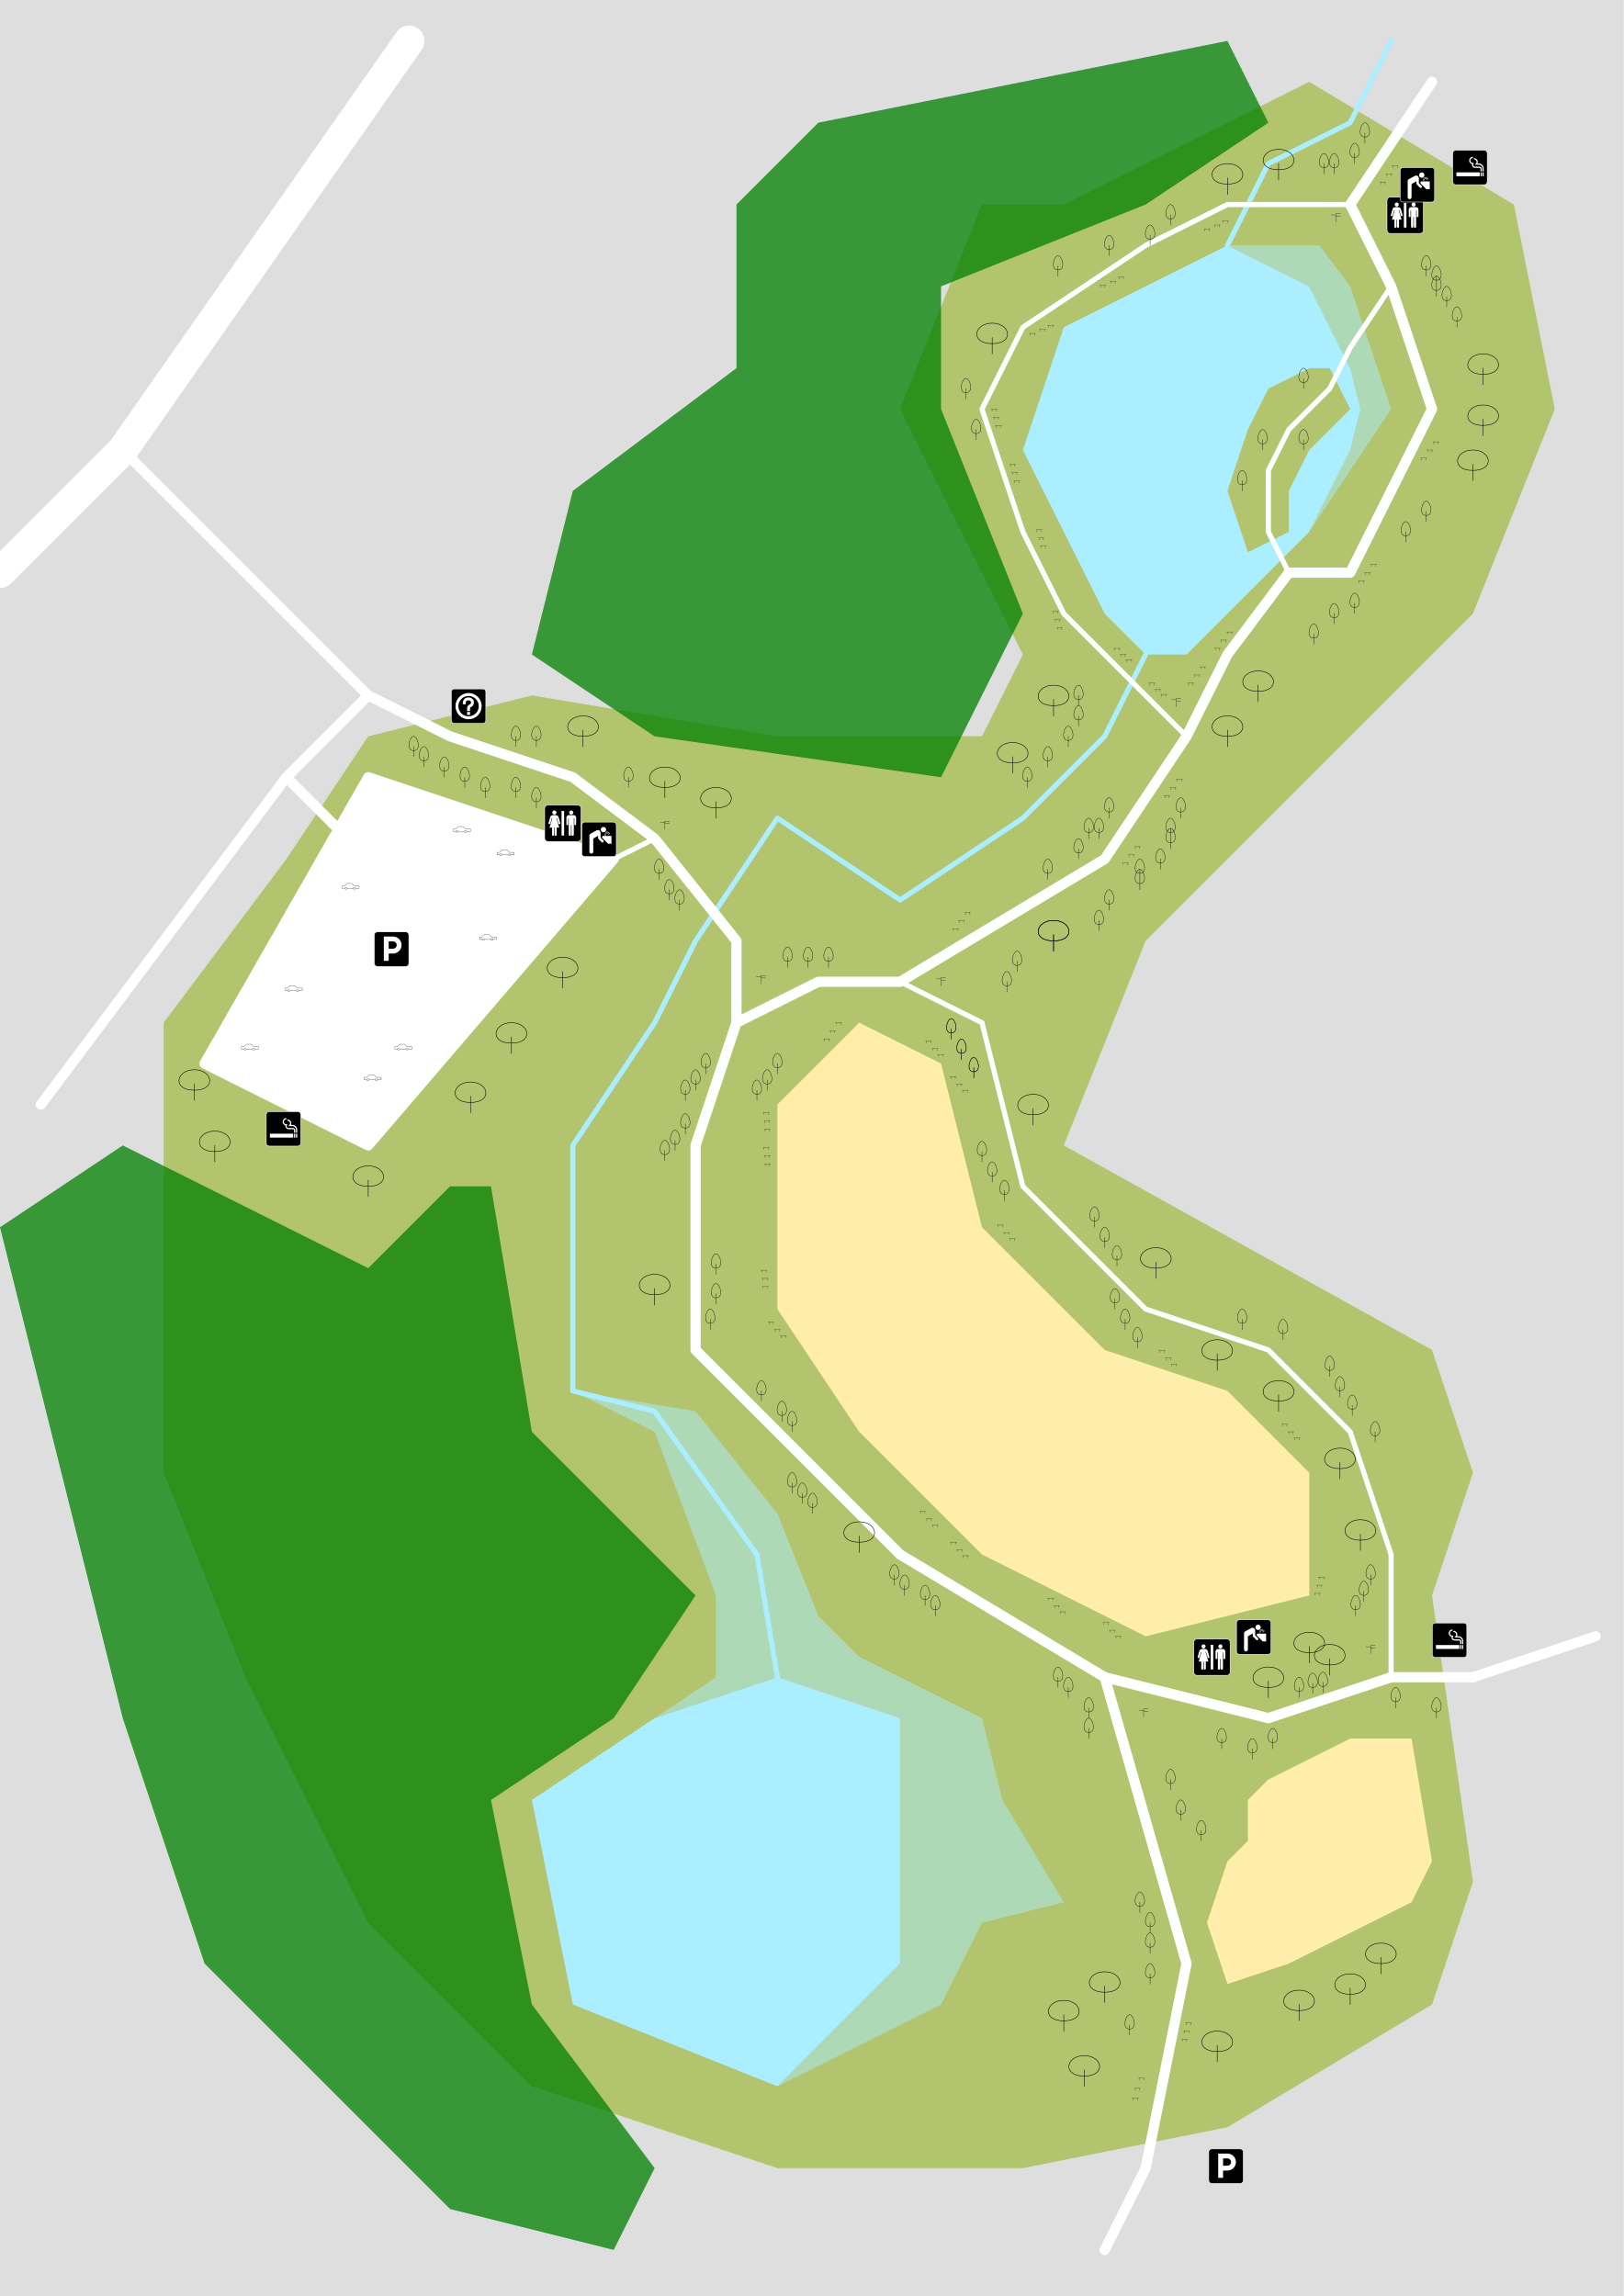
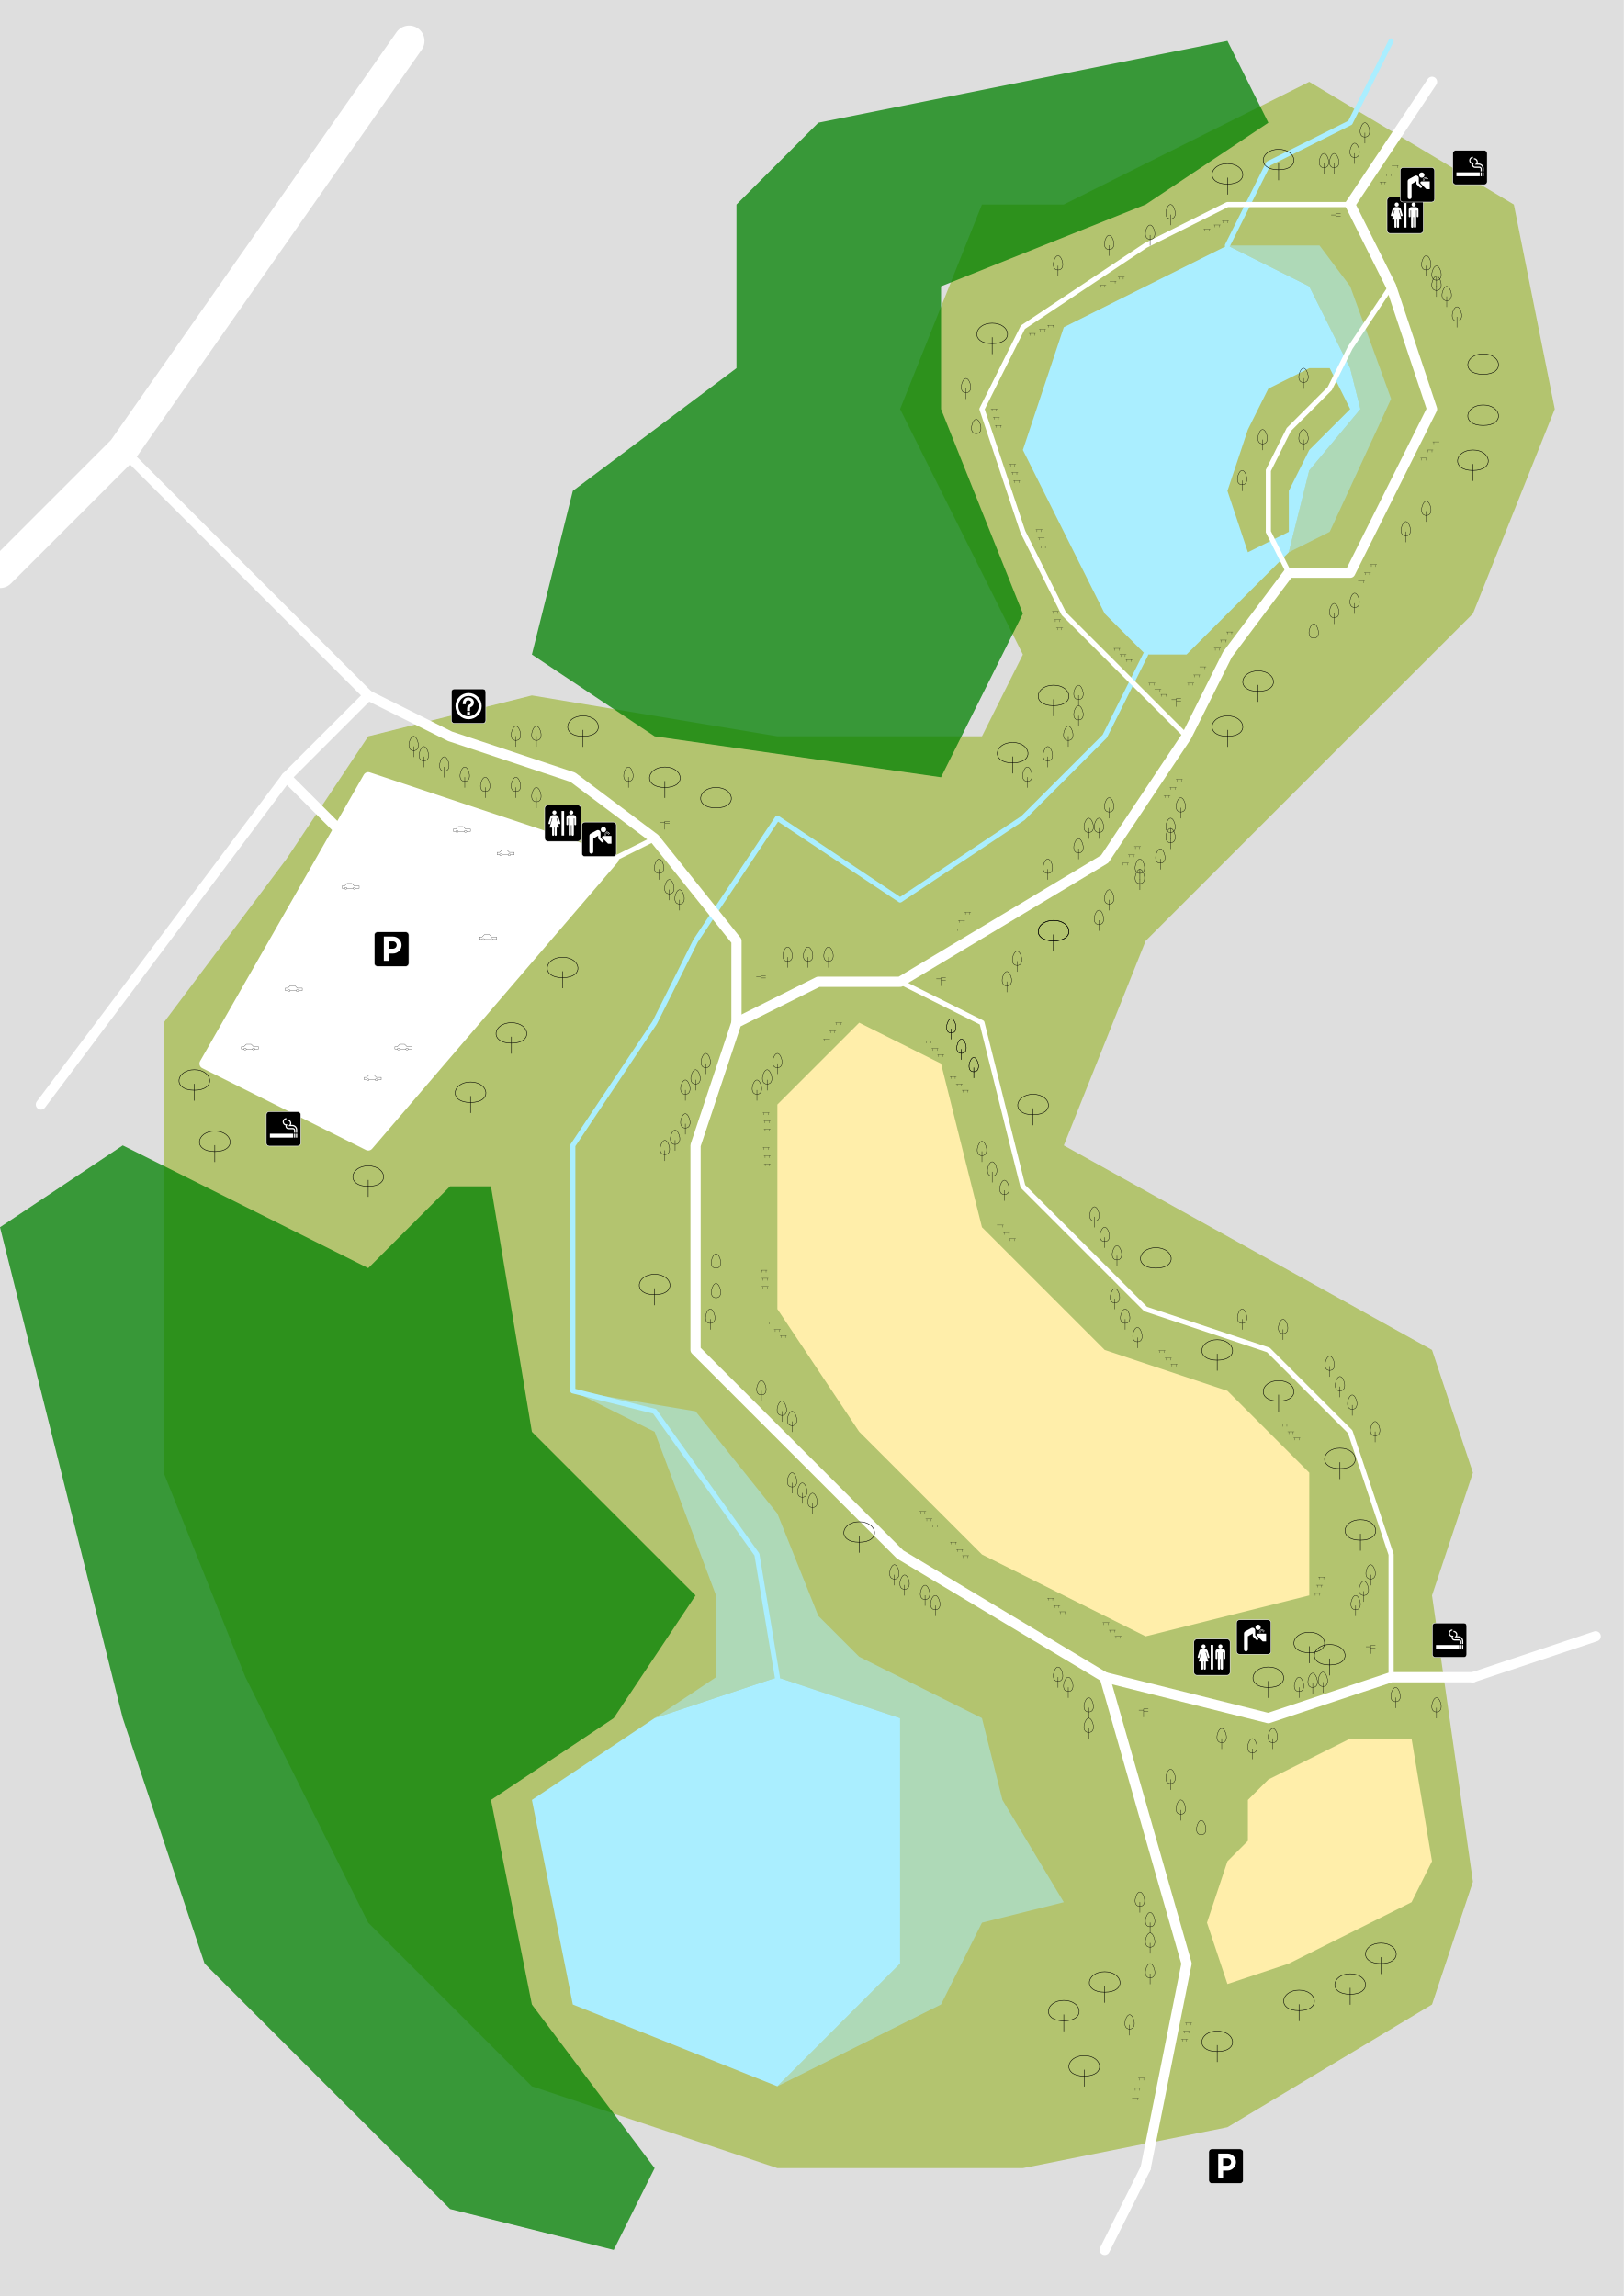
<svg xmlns="http://www.w3.org/2000/svg" xmlns:xlink="http://www.w3.org/1999/xlink" width="210mm" height="297mm" viewBox="-100 -100 793.701 1122.52" version="1.1" id="svg1">
  <defs id="defs1">
    <symbol id="AigaSymbols.svg:Toilets_Inv">
      <rect x="0.5" y="0.5" width="71" height="71" ry="6" style="stroke:#ffffff" id="rect83" rx="6" />
      <g style="fill:#ffffff;stroke:none" id="g85">
        <rect x="33.5" y="12" width="5" height="48" id="rect84" />
        <circle cx="19.5" cy="15" r="4" id="circle84" />
        <path d="m 19,44.5 v 14 a 2,2 0 0 1 -4,0 v -14 H 10 L 15.5,26 h -1 l -3,10.5 A 1.821,1.821 0 0 1 8,35.5 l 3.5,-12 A 5.7,4.6 0 0 1 17,20 h 5 a 5.7,4.6 0 0 1 5.5,3.5 l 3.5,12 a 1.821,1.821 0 0 1 -3.5,1 L 24.5,26 h -1 L 29,44.5 h -5 v 14 a 2,2 0 0 1 -4,0 v -14 z" id="path84" />
        <circle cx="52.5" cy="15" r="4" id="circle85" />
        <path d="m 43,25 v 13 a 1.75,1.75 0 0 0 3.5,0 V 26.5 h 1 v 31.75 a 2.25,2.25 0 0 0 4.5,0 V 39.5 h 1 v 18.75 a 2.25,2.25 0 0 0 4.5,0 V 26.5 h 1 V 38 A 1.75,1.75 0 0 0 62,38 V 25 a 5,5 0 0 0 -5,-5 h -9 a 5,5 0 0 0 -5,5 z" id="path85" />
      </g>
    </symbol>
    <symbol id="AigaSymbols.svg:Parking_Inv">
      <rect x="0.5" y="0.5" width="71" height="71" ry="6" style="stroke:#ffffff" id="rect252" rx="6" />
      <path d="M 25,60 V 15 h 14 a 12.5,12.5 0 0 1 0,25 h -9" style="fill:none;stroke:#ffffff;stroke-width:10" id="path253" />
    </symbol>
    <symbol id="AigaSymbols.svg:Smoking_Inv">
      <rect x="0.5" y="0.5" width="71" height="71" ry="6" style="stroke:#ffffff" id="rect236" rx="6" />
      <rect x="8" y="46" height="8" width="48" style="fill:#ffffff;stroke:none" id="rect237" />
      <rect x="57.75" y="46" width="2.5" height="8" style="fill:#ffffff;stroke:none" id="rect238" />
      <rect x="61.75" y="46" width="2.5" height="8" style="fill:#ffffff;stroke:none" id="rect239" />
      <path d="m 59,44 v -5 a 3.5,3.5 0 0 0 -3.5,-3.5 h -9 A 5,5 0 0 1 42,28 6.5,6.5 0 0 1 42,15" style="fill:none;stroke:#ffffff;stroke-width:2.5" id="path239" />
      <path d="M 63,44 V 38 A 9,9 0 0 0 54,29 H 49 A 6.5,6.5 0 0 0 44,18" style="fill:none;stroke:#ffffff;stroke-width:2.5" id="path240" />
    </symbol>
    <symbol id="AigaSymbols.svg:Information_Inv">
      <rect x="0.5" y="0.5" width="71" height="71" ry="6" style="stroke:#ffffff" id="rect127" rx="6" />
      <circle cx="36" cy="36" r="24" style="fill:none;stroke:#ffffff;stroke-width:6" id="circle127" />
      <path d="m 27,32 c 0,-5 1,-11 9,-11 4,0 8,3 8,7 0,4 -2,6 -4,7 -2,1 -4,2 -4,5 0,3 0,6 0,6" style="fill:none;stroke:#ffffff;stroke-width:6" id="path127" />
      <rect x="33" y="48" width="6" height="6" style="fill:#ffffff;stroke:none" id="rect128" />
    </symbol>
    <symbol id="AigaSymbols.svg:DrinkingFountain_Inv">
      <rect x="0.5" y="0.5" width="71" height="71" ry="6" style="stroke:#ffffff" id="rect103" rx="6" />
      <g style="fill:#ffffff;stroke:none" id="g119">
        <circle cx="45" cy="16" r="5.5" id="circle104" />
        <path d="m 34,28.5 v 5 a 2.5,2.5 0 0 0 0.75,1.75 l 6.5,6.5 a 2.475,2.475 0 0 0 3.5,-3.5 L 39,32.5 v -10 a 5.5,5.5 0 0 0 -8,-5 L 19,24 a 5,5 0 0 0 -3,5 v 32.5 a 4,4 0 0 0 8,0 v -27 z" id="path104" />
        <path d="m 54.5,45 h 7 V 29 h -17 a 2.5,2.5 0 0 0 -1.75,4.25 z" id="path105" />
        <circle cx="47.75" cy="27.25" r="0.7" id="circle105" />
        <circle cx="49.5" cy="27.25" r="0.7" id="circle106" />
        <circle cx="47.75" cy="25.25" r="0.7" id="circle107" />
        <circle cx="49.75" cy="25.25" r="0.7" id="circle108" />
        <circle cx="48.5" cy="23.25" r="0.7" id="circle109" />
        <circle cx="50.75" cy="23.75" r="0.7" id="circle110" />
        <circle cx="49.75" cy="21.75" r="0.75" id="circle111" />
        <circle cx="51.5" cy="21" r="0.75" id="circle112" />
        <circle cx="51.5" cy="21" r="0.75" id="circle113" />
        <circle cx="52.5" cy="23" r="0.75" id="circle114" />
        <circle cx="53.75" cy="21" r="0.85" id="circle115" />
        <circle cx="54.25" cy="23.5" r="0.85" id="circle116" />
        <circle cx="55.5" cy="22" r="0.9" id="circle117" />
        <circle cx="55.75" cy="25.25" r="0.9" id="circle118" />
        <circle cx="57.25" cy="23.5" r="0.9" id="circle119" />
      </g>
    </symbol>
  </defs>
  <g id="layer1">
    <rect style="opacity:1;fill:#cccccc;fill-opacity:0.5;stroke:none;stroke-width:10;stroke-linecap:round;stroke-linejoin:round;stroke-dasharray:none;stroke-opacity:1" id="rect18" width="793.701" height="1122.52" x="-100" y="-100" />
    <g id="g18">
      <path style="fill:#88aa00;fill-opacity:0.5;stroke:none;stroke-width:0.5" d="m 80,840 -60,-120 -40,-100 V 400 l 60,-80 40,-60 80,-20 120,20 h 100 l 20,-40 -20,-40 -40,-80 40,-100 h 40 l 120,-60 100,60 20,100 -40,100 -80,80 -80,80 -40,100 180,100 20,60 -20,60 20,140 -20,60 -100,60 -100,20 h -120 l -120,-40 z" id="path1" />
      <path style="opacity:1;fill:#ffeeaa;stroke:none;stroke-width:10;stroke-linecap:round;stroke-linejoin:round;stroke-dasharray:none;stroke-opacity:1" d="m 320,400 40,20 20,80 60,60 60,20 40,40 v 60 l -80,20 -80,-40 -60,-60 -40,-60 0,-60 v -40 z" id="path19" />
      <path style="opacity:1;fill:#ffeeaa;fill-opacity:1;stroke:none;stroke-width:5;stroke-linecap:square;stroke-linejoin:miter;stroke-dasharray:none;stroke-opacity:1" d="m 560,750 h 30 l 10,60 -10,20 -60,30 -30,10 -10,-30 10,-30 10,-10 v -20 l 10,-10 z" id="path317" />
    </g>
    <g id="g12">
-       <path id="path9" style="opacity:1;fill:#aaeeff;stroke:none;stroke-width:5;stroke-linecap:round;stroke-linejoin:round;stroke-dasharray:none;stroke-opacity:1" d="m 500,20 -80,40 -20,60 40,80 20,20 h 20 l 20,-20 40,-40 20,-40 5,-20 L 560,80 540,40 Z m 40,60 h 10 l 10,20 -20,20 -10,20 v 20 l -20,10 -10,-30 10,-30 10,-20 z" />
+       <path id="path9" style="opacity:1;fill:#aaeeff;stroke:none;stroke-width:5;stroke-linecap:round;stroke-linejoin:round;stroke-dasharray:none;stroke-opacity:1" d="m 500,20 -80,40 -20,60 40,80 20,20 h 20 l 20,-20 30,-30 10,-40 25,-30 L 560,80 540,40 Z m 40,60 h 10 l 10,20 -20,20 -10,20 v 20 l -20,10 -10,-30 10,-30 10,-20 z" />
      <path style="opacity:1;fill:#aaeeff;stroke:none;stroke-width:5;stroke-linecap:round;stroke-linejoin:round;stroke-dasharray:none;stroke-opacity:1" d="m 160,780 60,-40 60,-20 60,20 0,120 -60,60 -100,-40 z" id="path10" />
      <path style="opacity:1;fill:none;fill-opacity:0.5;stroke:#aaeeff;stroke-width:2.5;stroke-linecap:round;stroke-linejoin:round;stroke-dasharray:none;stroke-opacity:1" d="m 280,720 -10,-60 -50,-70 -40,-10 v -60 -60 l 40,-60 20,-40 40,-60 60,40 60,-40 40,-40 20,-40" id="path11" />
      <path style="opacity:1;fill:none;fill-opacity:0.5;stroke:#aaeeff;stroke-width:2.5;stroke-linecap:round;stroke-linejoin:round;stroke-dasharray:none;stroke-opacity:1" d="m 500,20 20,-40 40,-20 20,-40" id="path12" />
      <path style="opacity:1;fill:#aaeeff;fill-opacity:0.5;stroke:none;stroke-width:5;stroke-linecap:square;stroke-linejoin:miter;stroke-dasharray:none;stroke-opacity:1" d="m 250,720 v -40 l -30,-80 -40,-20 60,10 40,50 20,50 20,20 60,30 10,40 30,50 -40,10 -20,40 -80,40 60,-60 V 740 l -60,-20 -60,20 z" id="path237" />
-       <path style="opacity:1;fill:#aaeeff;fill-opacity:0.5;stroke:none;stroke-width:5;stroke-linecap:square;stroke-linejoin:miter;stroke-dasharray:none;stroke-opacity:1" d="m 580,100 -40,60 20,-40 5,-20 -5,-20 -20,-40 -40,-20 45,0 15,20 z" id="path319" />
+       <path style="opacity:1;fill:#aaeeff;fill-opacity:0.5;stroke:none;stroke-width:5;stroke-linecap:square;stroke-linejoin:miter;stroke-dasharray:none;stroke-opacity:1" d="m 580,95 -30,65 -20,10 10,-40 25,-30 -5,-20 -20,-40 -40,-20 h 45 l 15,20 z" id="path319" />
    </g>
    <g id="g3">
      <path style="opacity:0.75;fill:#008000;stroke:none;stroke-width:0.5" d="M -40,460 80,520 120,480 l 20,0 20,120 80,80 -40,60 L 140,780 l 20,100 60,80 -20,40 L 120,980 0,860 -40,740 -80,580 -100,500 Z" id="path2" />
      <path style="fill:#008000;stroke:none;stroke-width:0.5;opacity:0.75" d="M 260,80 V -4e-6 l 40,-40 100,-20 100,-20 20,40 -60,40 -100,40 v 60 l 40,100 -40,80 -140,-20 -60,-40 20,-80 z" id="path3" />
    </g>
    <g id="g4">
      <path style="fill:none;fill-opacity:0.275;stroke:#ffffff;stroke-width:5;stroke-linecap:round;stroke-linejoin:round;stroke-dasharray:none;stroke-opacity:1" d="m 460,960 20,-100 -40,-140 -100,-60 -100,-100 v -100 l 20,-60 40,-20 h 40 l 100,-60 40,-60 20,-40 30,-40 h 30 l 40,-80 -20,-60 -20,-40 40,-60" id="path4" />
      <path style="fill:none;fill-opacity:0.275;stroke:#ffffff;stroke-width:5;stroke-linecap:round;stroke-linejoin:round;stroke-dasharray:none;stroke-opacity:1" d="m 260,400 v -40 l -40,-50 -40,-30 L 120,260 l -40,-20" id="path5" />
      <path style="fill:none;fill-opacity:0.275;stroke:#ffffff;stroke-width:5;stroke-linecap:round;stroke-linejoin:round;stroke-dasharray:none;stroke-opacity:1" d="m 440,720 80,20 60,-20 h 40" id="path6" />
      <path style="fill:none;fill-opacity:0.275;stroke:#ffffff;stroke-width:2.5;stroke-linecap:round;stroke-linejoin:round;stroke-dasharray:none;stroke-opacity:1" d="m 340,380 40,20 20,80 60,60 60,20 40,40 20,60 v 60" id="path7" />
      <path style="fill:none;fill-opacity:0.275;stroke:#ffffff;stroke-width:2.5;stroke-linecap:round;stroke-linejoin:round;stroke-dasharray:none;stroke-opacity:1" d="m 480,260 -60,-60 -20,-40 -20,-60 20,-40 60,-40 40,-20 h 60" id="path8" />
      <path style="opacity:1;fill:none;fill-opacity:0.5;stroke:#ffffff;stroke-width:2.5;stroke-linecap:square;stroke-linejoin:miter;stroke-dasharray:none;stroke-opacity:1" d="m 530,180 -10,-20 v -30 l 10,-20 20,-20 10,-20 20,-30" id="path318" />
    </g>
    <g id="g13">
      <path style="opacity:1;fill:#ffffff;stroke:#ffffff;stroke-width:5;stroke-linecap:round;stroke-linejoin:round;stroke-dasharray:none;stroke-opacity:1" d="m 80,280 120,40 -120,140 -80,-40 z" id="path13" />
      <path style="opacity:1;fill:none;fill-opacity:0.5;stroke:#ffffff;stroke-width:5;stroke-linecap:round;stroke-linejoin:round;stroke-dasharray:none;stroke-opacity:1" d="m -80,440 120,-160 L 80,240 l -120,-120" id="path14" />
      <path style="opacity:1;fill:none;fill-opacity:0.5;stroke:#ffffff;stroke-width:5;stroke-linecap:round;stroke-linejoin:round;stroke-dasharray:none;stroke-opacity:1" d="m 40,280 40,40" id="path15" />
      <path style="opacity:1;fill:none;fill-opacity:0.5;stroke:#ffffff;stroke-width:15;stroke-linecap:round;stroke-linejoin:round;stroke-dasharray:none;stroke-opacity:1" d="m -100,180 60,-60 L 100,-80" id="path16" />
      <path style="opacity:1;fill:none;fill-opacity:0.5;stroke:#ffffff;stroke-width:5;stroke-linecap:round;stroke-linejoin:round;stroke-dasharray:none;stroke-opacity:1" d="m 620,720 60,-20" id="path17" />
      <path style="opacity:1;fill:none;fill-opacity:0.5;stroke:#ffffff;stroke-width:5;stroke-linecap:round;stroke-linejoin:round;stroke-dasharray:none;stroke-opacity:1" d="m 460,960 -20,40" id="path18" />
      <path style="opacity:1;fill:#ffeeaa;fill-opacity:0.5;stroke:#ffffff;stroke-width:2.5;stroke-linecap:round;stroke-linejoin:round;stroke-dasharray:none;stroke-opacity:1" d="m 220,310 -20,10" id="path20" />
    </g>
    <g id="g27" transform="translate(-44.99999,-33.75004)">
      <g id="g242">
        <g id="g280">
          <path id="path242" style="opacity:1;fill:none;fill-opacity:0.5;stroke:#000000;stroke-width:0.25;stroke-linecap:square;stroke-linejoin:miter;stroke-dasharray:none;stroke-opacity:1" d="m 565,758.75 c -11,0 -9,-10 0,-10 9,0 11,10 0,10 z m 0,5 v -8" />
          <use x="0" y="0" xlink:href="#path242" id="use242" transform="translate(20,-17)" />
          <use x="0" y="0" xlink:href="#use242" id="use243" transform="translate(10,5.999999)" />
          <use x="0" y="0" xlink:href="#use243" id="use244" transform="translate(15,-61)" />
          <use x="0" y="0" xlink:href="#use244" id="use245" transform="translate(-10,-35)" />
          <use x="0" y="0" xlink:href="#use245" id="use246" transform="translate(-30,-33)" />
          <use x="0" y="0" xlink:href="#use246" id="use247" transform="translate(-30,-20)" />
          <use x="0" y="0" xlink:href="#use247" id="use248" transform="translate(-30,-45)" />
          <use x="0" y="0" xlink:href="#use248" id="use249" transform="translate(-60,-75)" />
          <use x="0" y="0" xlink:href="#use249" id="use250" transform="translate(10,-85)" />
          <use x="0" y="0" xlink:href="#use250" id="use251" />
          <use x="0" y="0" xlink:href="#use251" id="use252" transform="translate(85,-100)" />
          <use x="0" y="0" xlink:href="#use252" id="use253" transform="translate(15,-22)" />
          <use x="0" y="0" xlink:href="#use253" id="use254" transform="translate(105,-108)" />
          <use x="0" y="0" xlink:href="#use254" id="use255" transform="translate(5.000002,-21.99999)" />
          <use x="0" y="0" xlink:href="#use255" id="use256" transform="translate(0,-25)" />
          <use x="0" y="0" xlink:href="#use256" id="use257" transform="translate(-100,-99.99999)" />
          <use x="0" y="0" xlink:href="#use257" id="use258" transform="translate(-25,6.999999)" />
          <use x="0" y="0" xlink:href="#use258" id="use259" transform="translate(-115,78)" />
          <use x="0" y="0" xlink:href="#use259" id="use260" transform="translate(30,177)" />
          <use x="0" y="0" xlink:href="#use260" id="use261" transform="translate(-20,28)" />
          <use x="0" y="0" xlink:href="#use261" id="use262" transform="translate(-145,22)" />
          <use x="0" y="0" xlink:href="#use262" id="use263" transform="translate(-25,-9.999999)" />
          <use x="0" y="0" xlink:href="#use263" id="use264" transform="translate(-40,-25)" />
          <use x="0" y="0" xlink:href="#use264" id="use265" transform="translate(-10,118)" />
          <use x="0" y="0" xlink:href="#use265" id="use266" transform="translate(-25,31.99999)" />
          <use x="0" y="0" xlink:href="#use266" id="use267" transform="translate(-20,29)" />
          <use x="0" y="0" xlink:href="#use267" id="use268" transform="translate(-50,41)" />
          <use x="0" y="0" xlink:href="#use268" id="use269" transform="translate(-75,-17)" />
          <use x="0" y="0" xlink:href="#use269" id="use270" transform="translate(-10,-30)" />
          <use x="0" y="0" xlink:href="#use267" id="use271" transform="translate(90,94)" />
          <use x="0" y="0" xlink:href="#use271" id="use272" transform="translate(100,121)" />
          <use x="0" y="0" xlink:href="#use272" id="use273" transform="translate(120,220)" />
          <use x="0" y="0" xlink:href="#use273" id="use274" transform="translate(-9.999996,40.99999)" />
          <use x="0" y="0" xlink:href="#use274" id="use275" transform="translate(-10,-27)" />
          <use x="0" y="0" xlink:href="#use275" id="use276" transform="translate(75,15)" />
          <use x="0" y="0" xlink:href="#use276" id="use277" transform="translate(40,-20)" />
          <use x="0" y="0" xlink:href="#use277" id="use278" transform="translate(25,-8)" />
          <use x="0" y="0" xlink:href="#use278" id="use279" transform="translate(15,-15)" />
        </g>
        <g id="g279">
          <path id="path279" style="opacity:1;fill:none;fill-opacity:0.5;stroke:#000000;stroke-width:0.175;stroke-linecap:square;stroke-linejoin:miter;stroke-dasharray:none;stroke-opacity:1" d="m 580,760.75 c -4,0 -2,-7 0,-7 2,0 4,7 0,7 z m 0,3 v -5" />
          <use x="0" y="0" xlink:href="#path279" id="use280" transform="translate(6.673711,-2.000001)" />
          <use x="0" y="0" xlink:href="#use280" id="use281" transform="translate(5.005283,-0.5)" />
          <use x="0" y="0" xlink:href="#path279" id="use282" transform="translate(27.66949,-40)" />
          <use x="0" y="0" xlink:href="#use280" id="use283" transform="translate(25,-45)" />
          <use x="0" y="0" xlink:href="#use281" id="use284" transform="translate(23.32101,-52.5)" />
          <use x="0" y="0" xlink:href="#use282" id="use285" transform="translate(-1.673711,-97.99999)" />
          <use x="0" y="0" xlink:href="#use283" id="use286" transform="translate(-11.67371,-99.99999)" />
          <use x="0" y="0" xlink:href="#use284" id="use287" transform="translate(-20,-102)" />
          <use x="0" y="0" xlink:href="#use285" id="use288" transform="translate(-115,-73)" />
          <use x="0" y="0" xlink:href="#use286" id="use289" transform="translate(-115,-73)" />
          <use x="0" y="0" xlink:href="#use287" id="use290" transform="translate(-115,-73)" />
          <use x="0" y="0" xlink:href="#use288" id="use291" transform="translate(9.999998,40)" />
          <use x="0" y="0" xlink:href="#use289" id="use292" transform="translate(9.999998,40)" />
          <use x="0" y="0" xlink:href="#use290" id="use293" transform="translate(9.999998,40)" />
          <use x="0" y="0" xlink:href="#use291" id="use294" transform="translate(-65,-72)" />
          <use x="0" y="0" xlink:href="#use292" id="use295" transform="translate(-65,-72)" />
          <use x="0" y="0" xlink:href="#use293" id="use296" transform="translate(-65,-72)" />
          <use x="0" y="0" xlink:href="#use294" id="use297" transform="translate(-15,-60)" />
          <use x="0" y="0" xlink:href="#use295" id="use298" transform="translate(-15,-60)" />
          <use x="0" y="0" xlink:href="#use296" id="use299" transform="translate(-15,-60)" />
          <use x="0" y="0" xlink:href="#use297" id="use300" />
          <use x="0" y="0" xlink:href="#use298" id="use301" />
          <use x="0" y="0" xlink:href="#use299" id="use302" />
          <use x="0" y="0" xlink:href="#use300" id="use303" transform="translate(-70.99577,-54)" />
          <use x="0" y="0" xlink:href="#use301" id="use304" transform="translate(-75,-45)" />
          <use x="0" y="0" xlink:href="#use302" id="use305" transform="translate(-80,-34.99999)" />
          <use x="0" y="0" xlink:href="#use303" id="use306" transform="translate(-25,52)" />
          <use x="0" y="0" xlink:href="#use304" id="use307" transform="translate(-20,60)" />
          <use x="0" y="0" xlink:href="#use305" id="use308" transform="translate(-15,65)" />
          <use x="0" y="0" xlink:href="#use306" id="use309" transform="translate(-35)" />
          <use x="0" y="0" xlink:href="#use307" id="use310" transform="translate(-35)" />
          <use x="0" y="0" xlink:href="#use308" id="use311" transform="translate(-35)" />
          <use x="0" y="0" xlink:href="#use309" id="use312" transform="translate(-10,29.5)" />
          <use x="0" y="0" xlink:href="#use310" id="use313" transform="translate(-10,29.5)" />
          <use x="0" y="0" xlink:href="#use311" id="use314" transform="translate(-10,29.5)" />
          <use x="0" y="0" xlink:href="#use312" id="use315" transform="translate(15,68.5)" />
          <use x="0" y="0" xlink:href="#use313" id="use316" transform="translate(20,75)" />
          <use x="0" y="0" xlink:href="#use314" id="use317" transform="translate(22.19009,82.5)" />
          <use x="0" y="0" xlink:href="#use314" id="use317-8" transform="translate(47.19009,117.5)" />
          <use x="0" y="0" xlink:href="#use314" id="use317-9" transform="translate(57.19009,127.5)" />
          <use x="0" y="0" xlink:href="#use314" id="use317-5" transform="translate(62.19009,132.5)" />
          <use x="0" y="0" xlink:href="#use314" id="use317-0" transform="translate(62.19009,162.5)" />
          <use x="0" y="0" xlink:href="#use314" id="use317-56" transform="translate(67.19009,167.5)" />
          <use x="0" y="0" xlink:href="#use314" id="use317-3" transform="translate(72.19009,172.5)" />
          <use x="0" y="0" xlink:href="#use314" id="use317-7" transform="translate(112.1901,207.5)" />
          <use x="0" y="0" xlink:href="#use314" id="use317-52" transform="translate(117.1901,212.5)" />
          <use x="0" y="0" xlink:href="#use314" id="use317-2" transform="translate(127.1901,217.5)" />
          <use x="0" y="0" xlink:href="#use314" id="use317-23" transform="translate(132.1901,222.5)" />
          <use x="0" y="0" xlink:href="#use314" id="use317-1" transform="translate(192.1901,257.5)" />
          <use x="0" y="0" xlink:href="#use314" id="use317-95" transform="translate(197.1901,262.5)" />
          <use x="0" y="0" xlink:href="#use314" id="use317-35" transform="translate(207.1901,272.5)" />
          <use x="0" y="0" xlink:href="#use314" id="use317-11" transform="translate(207.1901,282.5)" />
          <use x="0" y="0" xlink:href="#use314" id="use317-6" transform="translate(232.1901,367.5)" />
          <use x="0" y="0" xlink:href="#use314" id="use317-233" transform="translate(237.1901,377.5)" />
          <use x="0" y="0" xlink:href="#use314" id="use317-83" transform="translate(237.1901,387.5)" />
          <use x="0" y="0" xlink:href="#use314" id="use317-09" transform="translate(237.1901,402.5)" />
          <use x="0" y="0" xlink:href="#use314" id="use317-27" transform="translate(227.1901,427.5)" />
          <use x="0" y="0" xlink:href="#use314" id="use317-25" transform="translate(262.1901,332.5)" />
          <use x="0" y="0" xlink:href="#use314" id="use317-39" transform="translate(252.1901,322.5)" />
          <use x="0" y="0" xlink:href="#use314" id="use317-15" transform="translate(247.1901,307.5)" />
          <use x="0" y="0" xlink:href="#use314" id="use317-96" transform="translate(272.1901,287.5)" />
          <use x="0" y="0" xlink:href="#use314" id="use317-359" transform="translate(297.1901,287.5)" />
          <use x="0" y="0" xlink:href="#use314" id="use317-24" transform="translate(287.1901,292.5)" />
          <use x="0" y="0" xlink:href="#use314" id="use317-92" transform="translate(377.1901,272.5)" />
          <use x="0" y="0" xlink:href="#use314" id="use317-69" transform="translate(357.1901,267.5)" />
          <use x="0" y="0" xlink:href="#use314" id="use317-36" transform="translate(347.1901,137.5)" />
          <use x="0" y="0" xlink:href="#use314" id="use317-87" transform="translate(302.1901,87.49999)" />
          <use x="0" y="0" xlink:href="#use314" id="use317-13" transform="translate(282.1901,82.5)" />
          <use x="0" y="0" xlink:href="#use314" id="use317-21" transform="translate(-2.809913,-137.5)" />
          <use x="0" y="0" xlink:href="#use314" id="use317-33" transform="translate(2.190087,-127.5)" />
          <use x="0" y="0" xlink:href="#use314" id="use317-57" transform="translate(7.190087,-122.5)" />
          <use x="0" y="0" xlink:href="#use314" id="use317-63" transform="translate(-122.8099,-197.5)" />
          <use x="0" y="0" xlink:href="#use314" id="use317-28" transform="translate(-117.8099,-192.5)" />
          <use x="0" y="0" xlink:href="#use314" id="use317-251" transform="translate(-107.8099,-187.5)" />
          <use x="0" y="0" xlink:href="#use314" id="use317-4" transform="translate(-97.80992,-182.5)" />
          <use x="0" y="0" xlink:href="#use314" id="use317-12" transform="translate(-87.80992,-177.5)" />
          <use x="0" y="0" xlink:href="#use314" id="use317-75" transform="translate(-72.80992,-177.5)" />
          <use x="0" y="0" xlink:href="#use314" id="use317-93" transform="translate(-62.80991,-172.5)" />
          <use x="0" y="0" xlink:href="#use314" id="use317-757" transform="translate(-72.80992,-202.5)" />
          <use x="0" y="0" xlink:href="#use314" id="use317-99" transform="translate(-62.80991,-202.5)" />
          <use x="0" y="0" xlink:href="#use314" id="use317-62" transform="translate(-17.80991,-182.5)" />
          <use x="0" y="0" xlink:href="#use314" id="use317-19" transform="translate(187.1901,-137.5)" />
          <use x="0" y="0" xlink:href="#use314" id="use317-64" transform="translate(207.1901,-157.5)" />
          <use x="0" y="0" xlink:href="#use314" id="use317-955" transform="translate(252.1901,-167.5)" />
          <use x="0" y="0" xlink:href="#use314" id="use317-80" transform="translate(247.1901,-157.5)" />
          <use x="0" y="0" xlink:href="#use314" id="use317-396" transform="translate(247.1901,-152.5)" />
          <use x="0" y="0" xlink:href="#use314" id="use317-218" transform="translate(242.1901,-142.5)" />
          <use x="0" y="0" xlink:href="#use314" id="use317-06" transform="translate(232.1901,-137.5)" />
          <use x="0" y="0" xlink:href="#use314" id="use317-84" transform="translate(232.1901,-132.5)" />
          <use x="0" y="0" xlink:href="#use314" id="use317-336" transform="translate(217.1901,-122.5)" />
          <use x="0" y="0" xlink:href="#use314" id="use317-74" transform="translate(212.1901,-112.5)" />
          <use x="0" y="0" xlink:href="#use314" id="use317-574" transform="translate(172.1901,-92.5)" />
          <use x="0" y="0" xlink:href="#use314" id="use317-959" transform="translate(167.1901,-82.5)" />
          <use x="0" y="0" xlink:href="#use314" id="use317-528" transform="translate(317.1901,-252.5)" />
          <use x="0" y="0" xlink:href="#use314" id="use317-339" transform="translate(327.1901,-262.5)" />
          <use x="0" y="0" xlink:href="#use314" id="use317-526" transform="translate(337.1901,-267.5)" />
          <use x="0" y="0" xlink:href="#use314" id="use317-30" transform="translate(372.1901,-312.5)" />
          <use x="0" y="0" xlink:href="#use314" id="use317-17" transform="translate(362.1901,-302.5)" />
          <use x="0" y="0" xlink:href="#use314" id="use317-67" transform="translate(387.1901,-407.5)" />
          <use x="0" y="0" xlink:href="#use314" id="use317-876" transform="translate(382.1901,-417.5)" />
          <use x="0" y="0" xlink:href="#use314" id="use317-78" transform="translate(377.1901,-422.5)" />
          <use x="0" y="0" xlink:href="#use314" id="use317-230" transform="translate(377.1901,-427.5)" />
          <use x="0" y="0" xlink:href="#use314" id="use317-32" transform="translate(372.1901,-432.5)" />
          <use x="0" y="0" xlink:href="#use314" id="use317-71" transform="translate(342.1901,-497.5)" />
          <use x="0" y="0" xlink:href="#use314" id="use317-04" transform="translate(337.1901,-487.5)" />
          <use x="0" y="0" xlink:href="#use314" id="use317-808" transform="translate(327.1901,-482.5)" />
          <use x="0" y="0" xlink:href="#use314" id="use317-2306" transform="translate(322.1901,-482.5)" />
          <use x="0" y="0" xlink:href="#use314" id="use317-03" transform="translate(247.1901,-457.5)" />
          <use x="0" y="0" xlink:href="#use314" id="use317-110" transform="translate(237.1901,-447.5)" />
          <use x="0" y="0" xlink:href="#use314" id="use317-51" transform="translate(217.1901,-442.5)" />
          <use x="0" y="0" xlink:href="#use314" id="use317-067" transform="translate(192.1901,-432.5)" />
          <use x="0" y="0" xlink:href="#use314" id="use317-150" transform="translate(147.1901,-372.5)" />
          <use x="0" y="0" xlink:href="#use314" id="use317-43" transform="translate(152.1901,-352.5)" />
          <use x="0" y="0" xlink:href="#use314" id="use317-435" transform="translate(202.1901,-222.5)" />
          <use x="0" y="0" xlink:href="#use314" id="use317-242" transform="translate(202.1901,-212.5)" />
          <use x="0" y="0" xlink:href="#use314" id="use317-70" transform="translate(197.1901,-202.5)" />
          <use x="0" y="0" xlink:href="#use314" id="use317-258" transform="translate(187.1901,-192.5)" />
          <use x="0" y="0" xlink:href="#use314" id="use317-780" transform="translate(177.1901,-182.5)" />
          <use x="0" y="0" xlink:href="#use314" id="use317-16" transform="translate(217.1901,-167.5)" />
          <use x="0" y="0" xlink:href="#use314" id="use317-89" transform="translate(212.1901,-157.5)" />
          <use x="0" y="0" xlink:href="#use314" id="use317-68" transform="translate(202.1901,-147.5)" />
          <use x="0" y="0" xlink:href="#use314" id="use317-68-1" transform="translate(282.1901,-327.5)" />
          <use x="0" y="0" xlink:href="#use314" id="use317-68-7" transform="translate(292.1901,-347.5)" />
          <use x="0" y="0" xlink:href="#use314" id="use317-68-3" transform="translate(312.1901,-377.5)" />
          <use x="0" y="0" xlink:href="#use314" id="use317-68-6" transform="translate(312.1901,-347.5)" />
        </g>
      </g>
      <g id="g39">
        <path id="path26" style="fill:#ffeeaa;fill-opacity:0.5;stroke:#000000;stroke-width:0.105;stroke-linecap:square;stroke-linejoin:miter;stroke-dasharray:none;stroke-opacity:1" d="m 501.055,959.473 v 1.055 m -2.109,-1.055 v 1.055 m -0.527,-1.055 h 3.164" />
        <use x="0" y="0" xlink:href="#path26" id="use127" transform="translate(1.000005,-4.72265)" />
        <use x="0" y="0" xlink:href="#use127" id="use128" transform="translate(2,-5)" />
        <use x="0" y="0" xlink:href="#use128" id="use129" transform="translate(21,-19)" />
        <use x="0" y="0" xlink:href="#use129" id="use130" transform="translate(1,-4)" />
        <use x="0" y="0" xlink:href="#use130" id="use131" transform="translate(1,-4)" />
        <use x="0" y="0" xlink:href="#use129" id="use132" transform="translate(65,-218)" />
        <use x="0" y="0" xlink:href="#use130" id="use133" transform="translate(65,-218)" />
        <use x="0" y="0" xlink:href="#use131" id="use134" transform="translate(65,-218)" />
        <use x="0" y="0" xlink:href="#use132" id="use135" transform="translate(-10.05469,-76)" />
        <use x="0" y="0" xlink:href="#use133" id="use136" transform="translate(-13.94532,-75)" />
        <use x="0" y="0" xlink:href="#use134" id="use137" transform="translate(-18,-74.65234)" />
        <use x="0" y="0" xlink:href="#use135" id="use138" transform="translate(-60,-36.05469)" />
        <use x="0" y="0" xlink:href="#use136" id="use139" transform="translate(-60,-36.05469)" />
        <use x="0" y="0" xlink:href="#use137" id="use140" transform="translate(-60,-36.05469)" />
        <use x="0" y="0" xlink:href="#use138" id="use141" transform="translate(-27.36327,133.0547)" />
        <use x="0" y="0" xlink:href="#use139" id="use142" transform="translate(-27.36327,133.0547)" />
        <use x="0" y="0" xlink:href="#use140" id="use143" transform="translate(-27.36327,133.0547)" />
        <use x="0" y="0" xlink:href="#use141" id="use144" transform="translate(-27.10938,-12)" />
        <use x="0" y="0" xlink:href="#use142" id="use145" transform="translate(-27.10938,-12)" />
        <use x="0" y="0" xlink:href="#use143" id="use146" transform="translate(-27.10938,-12)" />
        <use x="0" y="0" xlink:href="#use144" id="use147" transform="translate(-47.47267,-27.40234)" />
        <use x="0" y="0" xlink:href="#use145" id="use148" transform="translate(-47.47267,-27.40234)" />
        <use x="0" y="0" xlink:href="#use146" id="use149" transform="translate(-47.47267,-27.40234)" />
        <use x="0" y="0" xlink:href="#use147" id="use150" transform="translate(-15,-15)" />
        <use x="0" y="0" xlink:href="#use148" id="use151" transform="translate(-15,-15)" />
        <use x="0" y="0" xlink:href="#use149" id="use152" transform="translate(-15,-15)" />
        <use x="0" y="0" xlink:href="#use150" id="use153" transform="translate(-74.10937,-92.59765)" />
        <use x="0" y="0" xlink:href="#use151" id="use154" transform="translate(-74.10937,-92.59765)" />
        <use x="0" y="0" xlink:href="#use152" id="use155" transform="translate(-74.10937,-92.59765)" />
        <use x="0" y="0" xlink:href="#use153" id="use156" transform="translate(-8.890621,-24)" />
        <use x="0" y="0" xlink:href="#use154" id="use157" transform="translate(-6.054695,-25)" />
        <use x="0" y="0" xlink:href="#use155" id="use158" transform="translate(-3.52735,-25.34765)" />
        <use x="0" y="0" xlink:href="#use156" id="use159" transform="translate(1.10938,-60)" />
        <use x="0" y="0" xlink:href="#use157" id="use160" transform="translate(1.10938,-60)" />
        <use x="0" y="0" xlink:href="#use158" id="use161" transform="translate(1.10938,-60)" />
        <use x="0" y="0" xlink:href="#use159" id="use162" transform="translate(-0.054685,-17)" />
        <use x="0" y="0" xlink:href="#use160" id="use163" transform="translate(-0.054685,-17)" />
        <use x="0" y="0" xlink:href="#use161" id="use164" transform="translate(-0.054685,-17)" />
        <use x="0" y="0" xlink:href="#use162" id="use165" transform="translate(29,-44)" />
        <use x="0" y="0" xlink:href="#use163" id="use166" transform="translate(32,-44)" />
        <use x="0" y="0" xlink:href="#use164" id="use167" transform="translate(35.52734,-44)" />
        <use x="0" y="0" xlink:href="#use138" id="use168" transform="translate(-79.0547,-61.34765)" />
        <use x="0" y="0" xlink:href="#use139" id="use169" transform="translate(-79.0547,-61.34765)" />
        <use x="0" y="0" xlink:href="#use140" id="use170" transform="translate(-79.0547,-61.34765)" />
        <use x="0" y="0" xlink:href="#use168" id="use171" transform="translate(-23.05468,-72.59765)" />
        <use x="0" y="0" xlink:href="#use169" id="use172" transform="translate(-23.05468,-72.59765)" />
        <use x="0" y="0" xlink:href="#use170" id="use173" transform="translate(-23.05468,-72.59765)" />
        <use x="0" y="0" xlink:href="#use171" id="use174" transform="translate(-11.94532,-17.40234)" />
        <use x="0" y="0" xlink:href="#use172" id="use175" transform="translate(-11.94532,-17.40234)" />
        <use x="0" y="0" xlink:href="#use173" id="use176" transform="translate(-11.94532,-17.40234)" />
        <use x="0" y="0" xlink:href="#use165" id="use177" transform="translate(63,-54)" />
        <use x="0" y="0" xlink:href="#use166" id="use178" transform="translate(63,-54)" />
        <use x="0" y="0" xlink:href="#use167" id="use179" transform="translate(63,-54)" />
        <use x="0" y="0" xlink:href="#use177" id="use180" transform="translate(83.05469,-32.05469)" />
        <use x="0" y="0" xlink:href="#use178" id="use181" transform="translate(83.05469,-32.05469)" />
        <use x="0" y="0" xlink:href="#use179" id="use182" transform="translate(83.05469,-32.05469)" />
        <use x="0" y="0" xlink:href="#use180" id="use183" transform="translate(20.36328,-32.94531)" />
        <use x="0" y="0" xlink:href="#use181" id="use184" transform="translate(20.36328,-32.94531)" />
        <use x="0" y="0" xlink:href="#use182" id="use185" transform="translate(20.36328,-32.94531)" />
        <use x="0" y="0" xlink:href="#use183" id="use186" transform="translate(11.58203,-55)" />
        <use x="0" y="0" xlink:href="#use184" id="use187" transform="translate(11.58203,-55)" />
        <use x="0" y="0" xlink:href="#use185" id="use188" transform="translate(11.58203,-55)" />
        <use x="0" y="0" xlink:href="#use186" id="use189" transform="translate(13.05468,-17.05469)" />
        <use x="0" y="0" xlink:href="#use187" id="use190" transform="translate(13.05468,-17.05469)" />
        <use x="0" y="0" xlink:href="#use188" id="use191" transform="translate(13.05468,-17.05469)" />
        <use x="0" y="0" xlink:href="#use189" id="use192" transform="translate(70.36328,-32.94531)" />
        <use x="0" y="0" xlink:href="#use190" id="use193" transform="translate(70.36328,-32.94531)" />
        <use x="0" y="0" xlink:href="#use191" id="use194" transform="translate(70.36328,-32.94531)" />
        <use x="0" y="0" xlink:href="#use192" id="use195" transform="translate(30.52734,-60)" />
        <use x="0" y="0" xlink:href="#use193" id="use196" transform="translate(30.52734,-60)" />
        <use x="0" y="0" xlink:href="#use194" id="use197" transform="translate(30.52734,-60)" />
        <use x="0" y="0" xlink:href="#use195" id="use198" transform="translate(-20,-135)" />
        <use x="0" y="0" xlink:href="#use196" id="use199" transform="translate(-20,-135)" />
        <use x="0" y="0" xlink:href="#use197" id="use200" transform="translate(-20,-135)" />
        <use x="0" y="0" xlink:href="#use198" id="use201" transform="translate(-86,22.99999)" />
        <use x="0" y="0" xlink:href="#use199" id="use202" transform="translate(-83.94531,24.99999)" />
        <use x="0" y="0" xlink:href="#use200" id="use203" transform="translate(-82.94531,26.99999)" />
        <use x="0" y="0" xlink:href="#use201" id="use204" transform="translate(-50.94532,27.47265)" />
        <use x="0" y="0" xlink:href="#use202" id="use205" transform="translate(-50.94532,27.47265)" />
        <use x="0" y="0" xlink:href="#use203" id="use206" transform="translate(-50.94532,27.47265)" />
        <use x="0" y="0" xlink:href="#use204" id="use207" transform="translate(-34.47265,23.52734)" />
        <use x="0" y="0" xlink:href="#use205" id="use208" transform="translate(-34.47265,23.52734)" />
        <use x="0" y="0" xlink:href="#use206" id="use209" transform="translate(-34.47265,23.52734)" />
        <use x="0" y="0" xlink:href="#use207" id="use210" transform="translate(-16.58204,45)" />
        <use x="0" y="0" xlink:href="#use208" id="use211" transform="translate(-22.58204,43)" />
        <use x="0" y="0" xlink:href="#use209" id="use212" transform="translate(-27.58204,41)" />
        <use x="0" y="0" xlink:href="#use210" id="use213" transform="translate(9,27)" />
        <use x="0" y="0" xlink:href="#use211" id="use214" transform="translate(9,27)" />
        <use x="0" y="0" xlink:href="#use212" id="use215" transform="translate(9,27)" />
        <use x="0" y="0" xlink:href="#use213" id="use216" transform="translate(12.9453,31.94531)" />
        <use x="0" y="0" xlink:href="#use214" id="use217" transform="translate(12.9453,31.94531)" />
        <use x="0" y="0" xlink:href="#use215" id="use218" transform="translate(12.9453,31.94531)" />
        <use x="0" y="0" xlink:href="#use216" id="use219" transform="translate(8,40)" />
        <use x="0" y="0" xlink:href="#use217" id="use220" transform="translate(8,40)" />
        <use x="0" y="0" xlink:href="#use218" id="use221" transform="translate(8,40)" />
        <use x="0" y="0" xlink:href="#use219" id="use222" transform="translate(34,15.52734)" />
        <use x="0" y="0" xlink:href="#use220" id="use223" transform="translate(32,17.05469)" />
        <use x="0" y="0" xlink:href="#use221" id="use224" transform="translate(30.0547,18.05469)" />
        <use x="0" y="0" xlink:href="#use222" id="use225" transform="translate(17.05469,17)" />
        <use x="0" y="0" xlink:href="#use223" id="use226" transform="translate(17.05469,17)" />
        <use x="0" y="0" xlink:href="#use224" id="use227" transform="translate(17.05469,17)" />
      </g>
      <g id="g82">
        <path style="opacity:1;fill:none;fill-opacity:0.5;stroke:#000000;stroke-width:0.015;stroke-linecap:square;stroke-linejoin:miter;stroke-dasharray:none;stroke-opacity:1" d="m 257.289,884.063 -0.148,0.074 v -0.148 l 0.148,0.074 c 0.074,-0.074 0.445,-0.148 0.593,0 -0.148,0.148 -0.519,0.074 -0.593,0 z" id="path82" />
        <use x="0" y="0" xlink:href="#path82" id="use102" transform="translate(95.93103,19.6875)" />
        <use x="0" y="0" xlink:href="#use102" id="use103" />
        <use x="0" y="0" xlink:href="#use103" id="use104" transform="translate(-26.875,-139.6875)" />
        <use x="0" y="0" xlink:href="#use104" id="use105" transform="translate(-60,-140)" />
        <use x="0" y="0" xlink:href="#use105" id="use106" transform="translate(56.875,-290.3125)" />
        <use x="0" y="0" xlink:href="#use106" id="use107" transform="translate(165,-155)" />
        <use x="0" y="0" xlink:href="#use107" id="use108" transform="translate(25,-85)" />
        <use x="0" y="0" xlink:href="#use108" id="use109" transform="translate(80,5)" />
        <use x="0" y="0" xlink:href="#use106" id="use229" transform="translate(1.186781,0.9999033)" />
        <use x="0" y="0" xlink:href="#use229" id="use230" transform="translate(1.285868,-0.5381765)" />
        <use x="0" y="0" xlink:href="#use102" id="use231" transform="translate(-1.07165,-0.9259003)" />
        <use x="0" y="0" xlink:href="#use231" id="use232" transform="translate(6,-17.07415)" />
        <use x="0" y="0" xlink:href="#use232" id="use233" transform="translate(8.25843,-6.000045)" />
        <use x="0" y="0" xlink:href="#use233" id="use234" transform="translate(0.74157,-15.5625)" />
        <use x="0" y="0" xlink:href="#use108" id="use235" transform="translate(10.18678,-16.0001)" />
        <use x="0" y="0" xlink:href="#use235" id="use236" transform="translate(17,-16)" />
        <use x="0" y="0" xlink:href="#use236" id="use237" transform="translate(25,42)" />
      </g>
      <g id="g113" transform="translate(44.99999,33.75004)">
        <path id="path113" style="opacity:1;fill:none;fill-opacity:0.5;stroke:#000000;stroke-width:0.119;stroke-linecap:square;stroke-linejoin:miter;stroke-dasharray:none;stroke-opacity:1" d="m 19.221,412.898 c 0,-0.593 1.187,-0.593 1.187,0 m 4.153,0 c 0,0.593 -1.187,0.593 -1.187,0 2e-6,-0.593 1.187,-0.593 1.187,0 z m -4.153,0 c 0,0.593 -1.187,0.593 -1.187,0 m 0,0 h -1.187 v -1.187 h 1.187 l 1.187,-1.187 h 2.373 l 1.187,1.187 h 2.373 v 1.187 h -1.78 m -1.187,0 h -2.966" />
        <use x="0" y="0" xlink:href="#path113" id="use113" transform="translate(21.40625,-28.59375)" />
        <use x="0" y="0" xlink:href="#use113" id="use114" transform="translate(38.59375,43.59375)" />
        <use x="0" y="0" xlink:href="#use114" id="use115" transform="translate(15,-15)" />
        <use x="0" y="0" xlink:href="#use115" id="use116" transform="translate(41.40625,-53.59375)" />
        <use x="0" y="0" xlink:href="#use116" id="use117" transform="translate(-67.1875,-25)" />
        <use x="0" y="0" xlink:href="#use117" id="use118" transform="translate(54.375,-27.8125)" />
        <use x="0" y="0" xlink:href="#use118" id="use119" transform="translate(21.40625,11.40625)" />
      </g>
      <g id="g121" transform="translate(44.99999,33.75004)">
        <path id="path121" style="opacity:1;fill:none;fill-opacity:0.5;stroke:#000000;stroke-width:0.141;stroke-linecap:square;stroke-linejoin:miter;stroke-dasharray:none;stroke-opacity:1" d="m 272,378.156 h 2.25 m -2.25,-0.562 h -2.25 m 2.25,3.375 v -3.938 h 2.25" />
        <use x="0" y="0" xlink:href="#path121" id="use121" transform="translate(88,1)" />
        <use x="0" y="0" xlink:href="#use121" id="use122" transform="translate(115,-136.5)" />
        <use x="0" y="0" xlink:href="#use122" id="use123" transform="translate(78,-237)" />
        <use x="0" y="0" xlink:href="#use121" id="use124" transform="translate(210,326.5)" />
        <use x="0" y="0" xlink:href="#use124" id="use125" transform="translate(-111,30.99999)" />
        <use x="0" y="0" xlink:href="#path121" id="use126" transform="translate(-47,-75.5)" />
      </g>
    </g>
    <g id="g20">
      <g id="g40">
        <use xlink:href="#AigaSymbols.svg:Toilets_Inv" style="fill:#000000;stroke:#000000" id="use1" transform="matrix(0.25,0,0,0.25,166.125,293.5)" />
        <use xlink:href="#AigaSymbols.svg:Toilets_Inv" style="fill:#000000;stroke:#000000" id="use20" transform="matrix(0.25,0,0,0.25,483.4375,701.1875)" />
        <use xlink:href="#AigaSymbols.svg:Toilets_Inv" style="fill:#000000;stroke:#000000" id="use21" transform="matrix(0.25,0,0,0.25,577.875,-3.750004)" />
      </g>
      <g id="g227">
        <use xlink:href="#AigaSymbols.svg:Parking_Inv" style="fill:#000000;stroke:#000000" id="use1-0" transform="matrix(0.2373047,0,0,0.2373047,82.88086,355.5078)" />
        <use xlink:href="#AigaSymbols.svg:Parking_Inv" style="fill:#000000;stroke:#000000" id="use1-0-4" transform="matrix(0.2373047,0,0,0.2373047,490.7451,950.5078)" />
      </g>
      <g id="g228">
        <use xlink:href="#AigaSymbols.svg:Smoking_Inv" style="fill:#000000;stroke:#000000" id="use1-02" transform="matrix(0.2373047,0,0,0.2373047,30.03321,443.3555)" />
        <use xlink:href="#AigaSymbols.svg:Smoking_Inv" style="fill:#000000;stroke:#000000" id="use1-02-6" transform="matrix(0.2373047,0,0,0.2373047,600.0332,693.3554)" />
        <use xlink:href="#AigaSymbols.svg:Smoking_Inv" style="fill:#000000;stroke:#000000" id="use1-02-0" transform="matrix(0.2373047,0,0,0.2373047,610.0332,-26.64453)" />
      </g>
      <g id="g229" transform="translate(21.91504,-20.71191)">
        <use xlink:href="#AigaSymbols.svg:Information_Inv" style="fill:#000000;stroke:#000000" id="use1-4" transform="matrix(0.2373047,0,0,0.2373047,98.59278,257.4062)" />
      </g>
      <g id="g317">
        <use xlink:href="#AigaSymbols.svg:DrinkingFountain_Inv" style="fill:#000000;stroke:#000000" id="use1-6" transform="matrix(0.2373047,0,0,0.2373047,504.3047,691.813)" />
        <use xlink:href="#AigaSymbols.svg:DrinkingFountain_Inv" style="fill:#000000;stroke:#000000" id="use1-6-8" transform="matrix(0.2373047,0,0,0.2373047,184.3047,301.813)" />
        <use xlink:href="#AigaSymbols.svg:DrinkingFountain_Inv" style="fill:#000000;stroke:#000000" id="use1-6-7" transform="matrix(0.2373047,0,0,0.2373047,584.3047,-18.18702)" />
      </g>
    </g>
  </g>
</svg>
